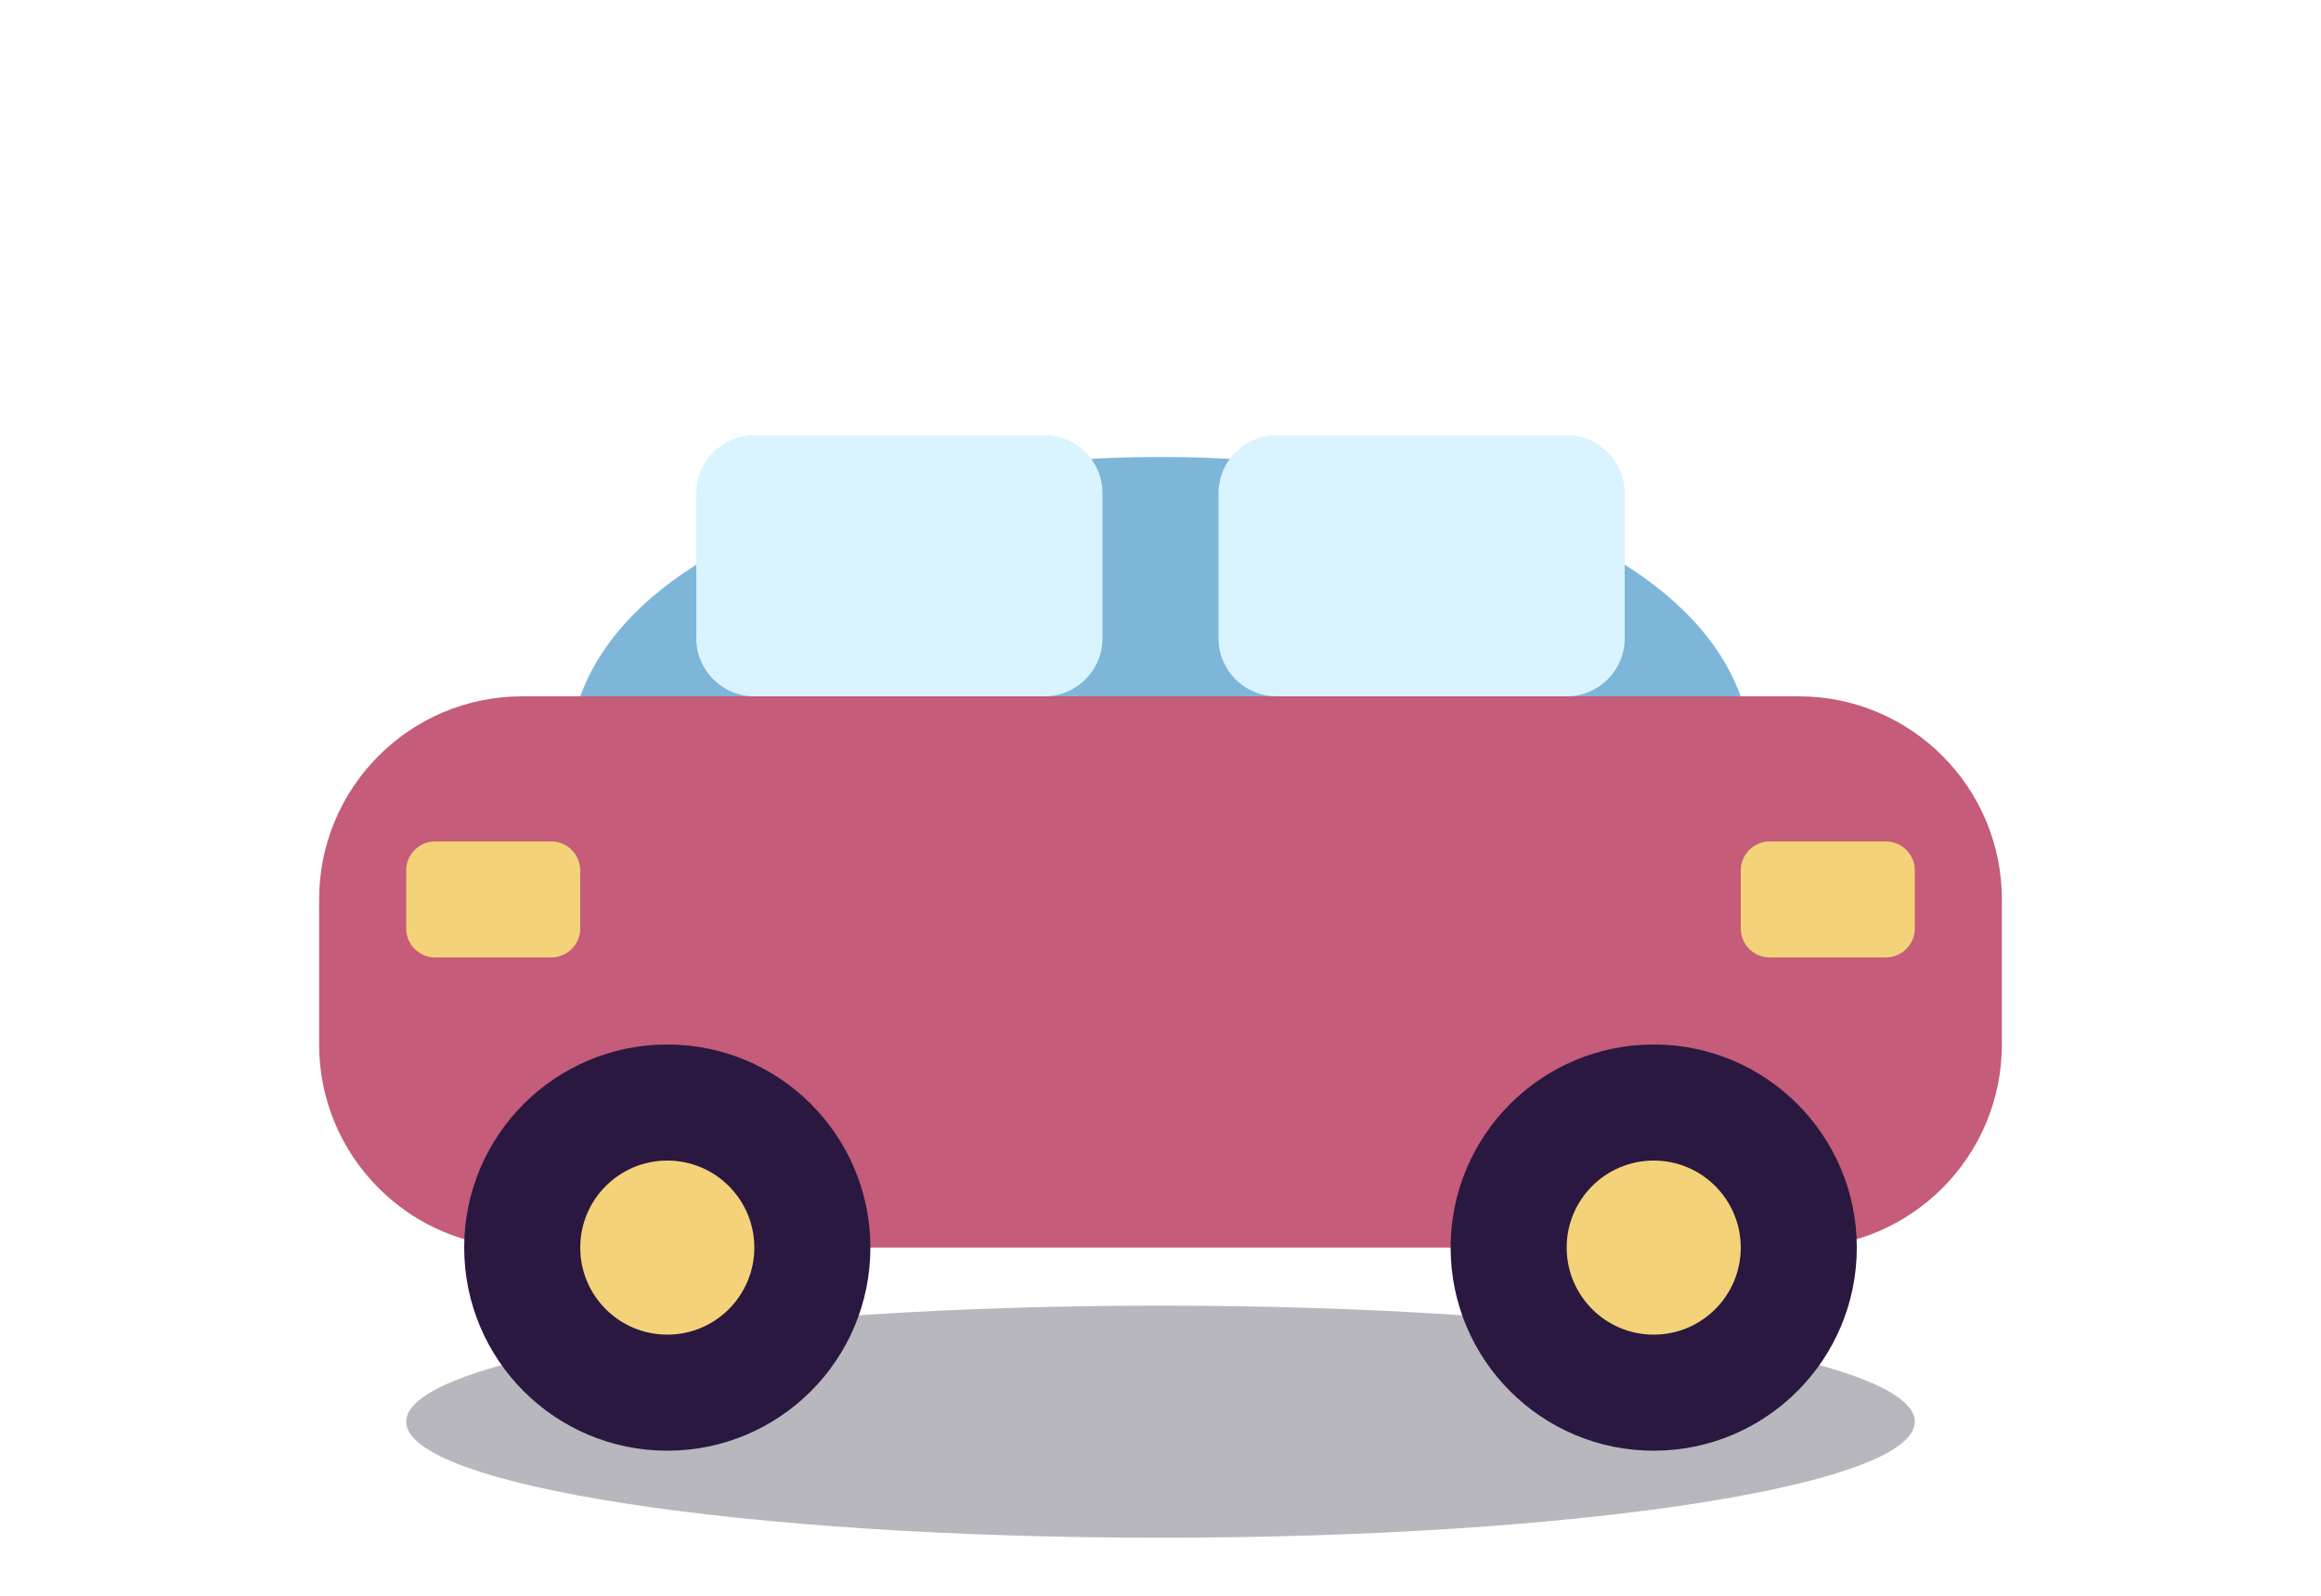
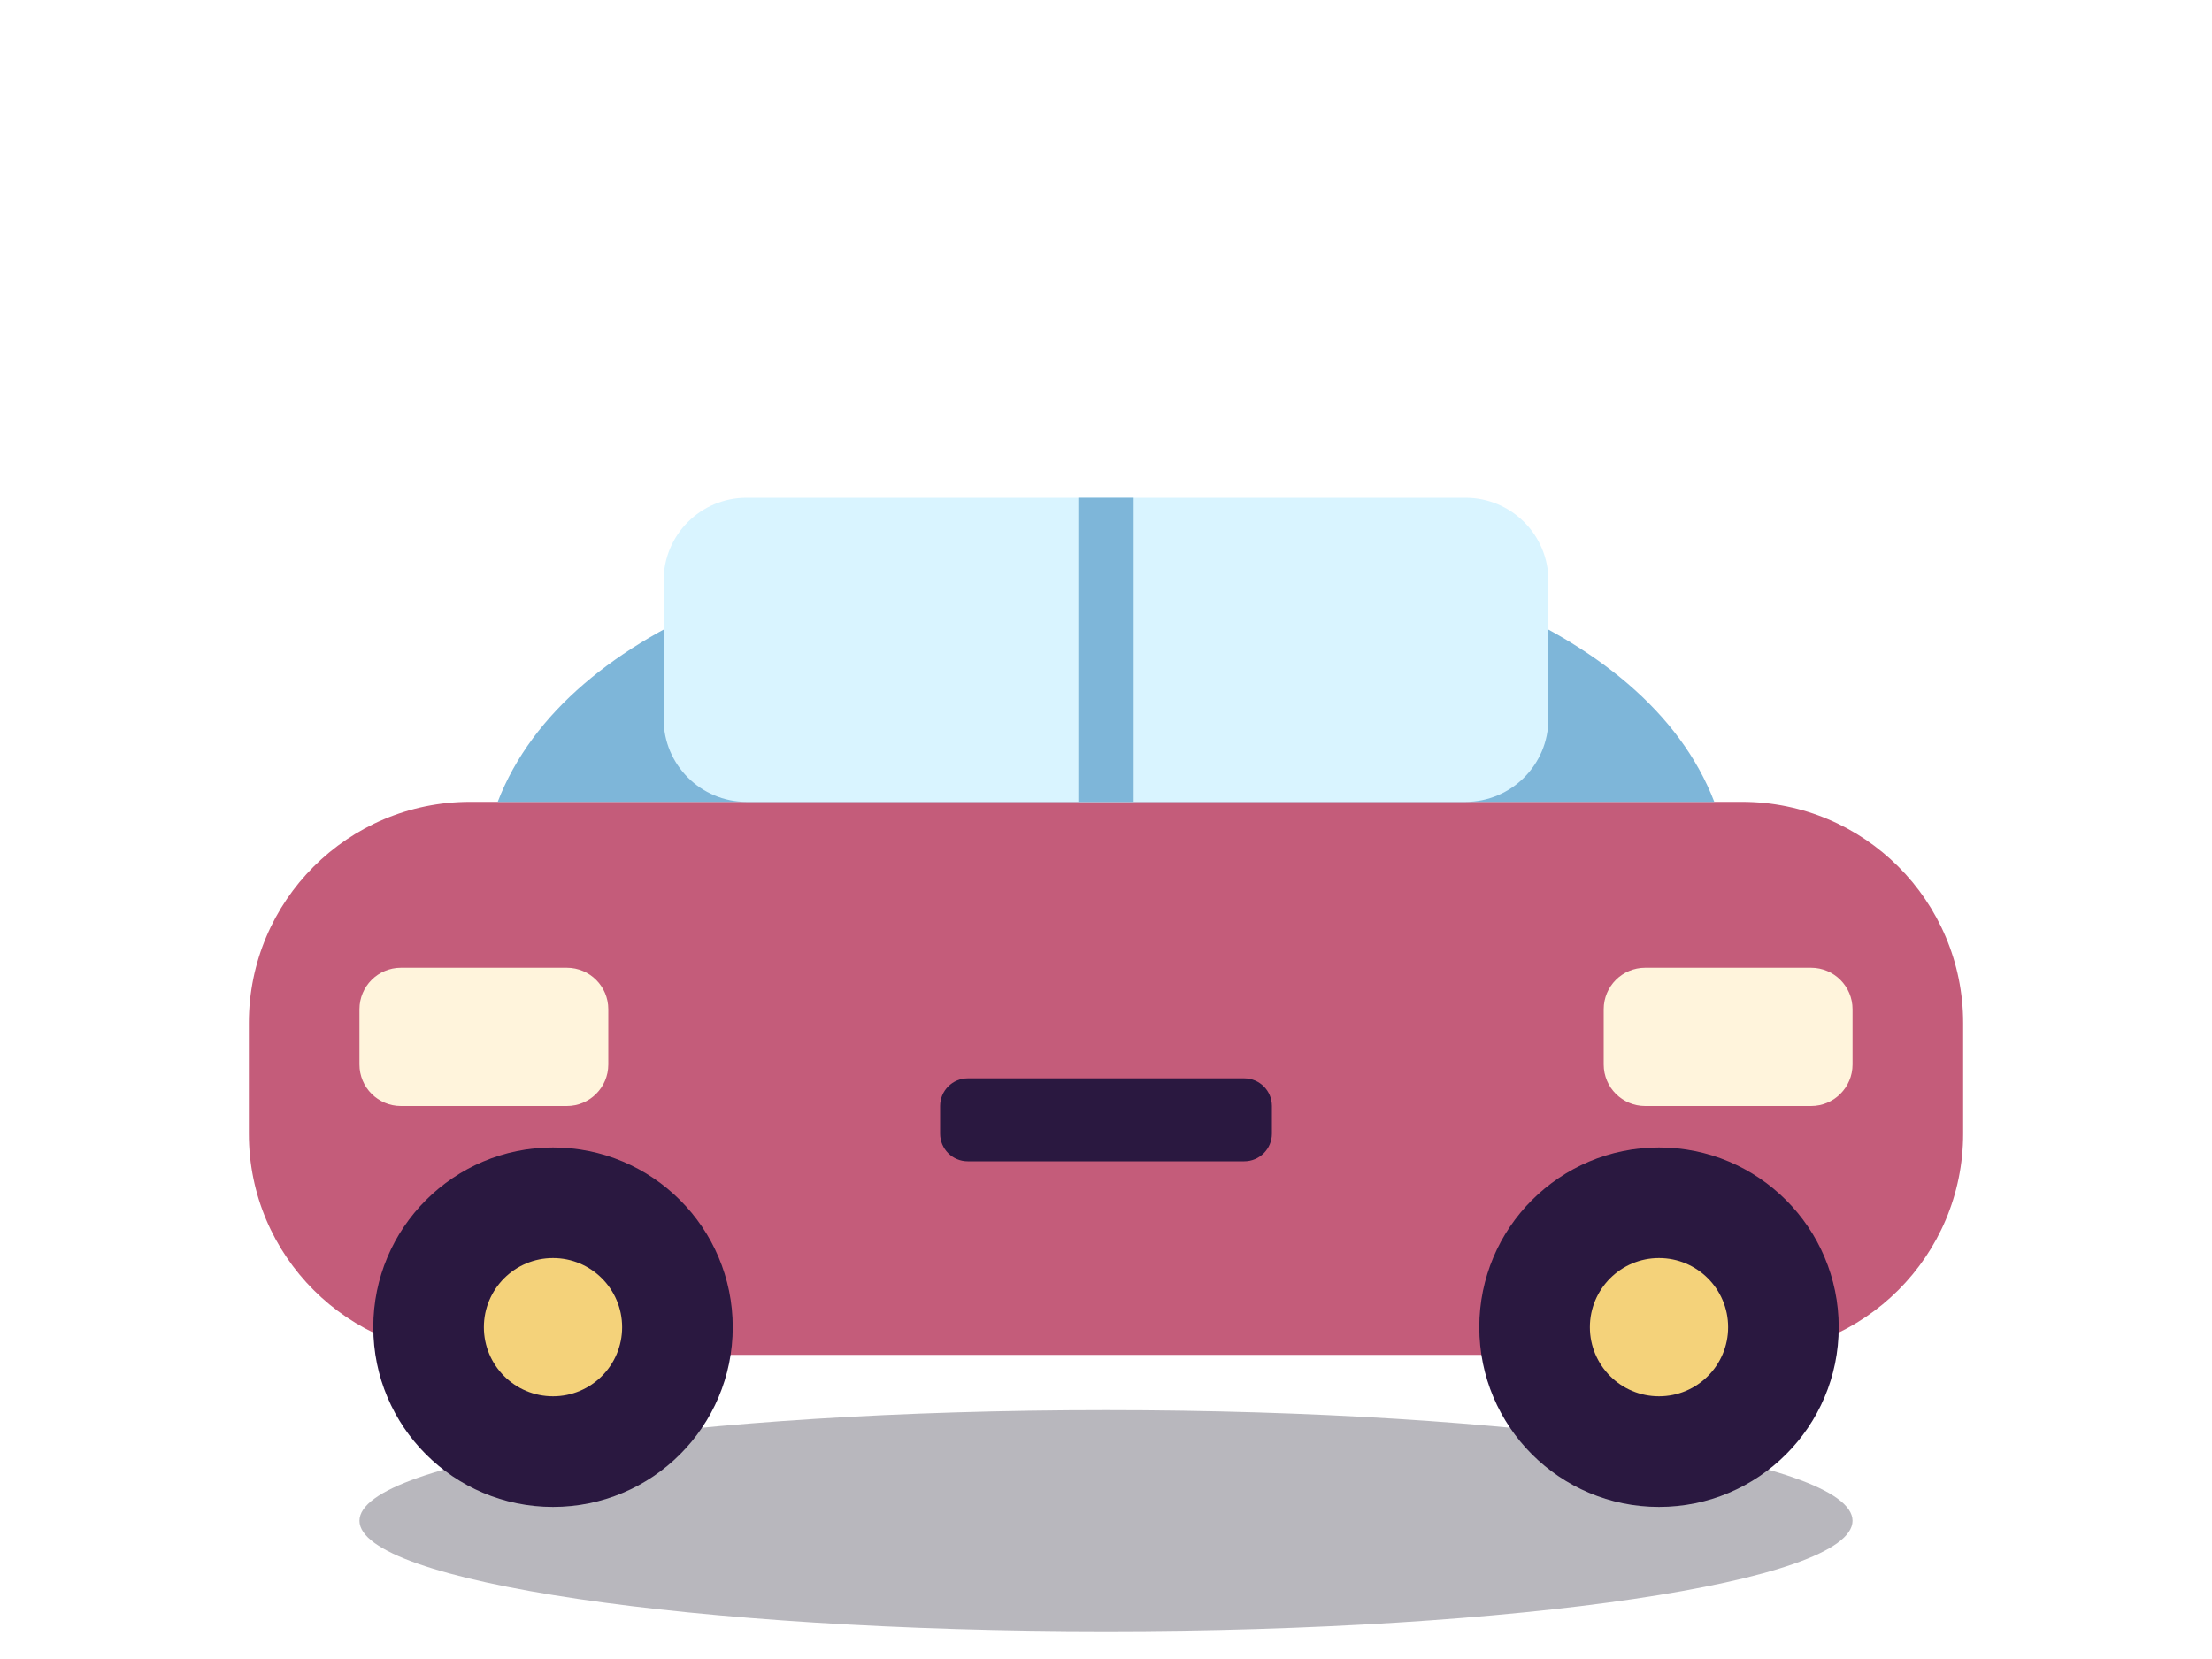
- <svg xmlns="http://www.w3.org/2000/svg" viewBox="0 0 160 110" fill="none">
-   <ellipse cx="80" cy="98" rx="52" ry="8" fill="#120e22" opacity=".3" />
-   <rect x="22" y="48" width="116" height="38" rx="14" fill="#c45c7a" />
-   <path d="M40 48c8-22 72-22 80 0H40z" fill="#7eb6d9" />
-   <rect x="48" y="30" width="28" height="18" rx="4" fill="#d9f4ff" />
-   <rect x="84" y="30" width="28" height="18" rx="4" fill="#d9f4ff" />
-   <circle cx="46" cy="86" r="14" fill="#2a1840" />
-   <circle cx="114" cy="86" r="14" fill="#2a1840" />
-   <circle cx="46" cy="86" r="6" fill="#f4d27a" />
-   <circle cx="114" cy="86" r="6" fill="#f4d27a" />
-   <rect x="28" y="58" width="12" height="8" rx="2" fill="#f4d27a" />
-   <rect x="120" y="58" width="12" height="8" rx="2" fill="#f4d27a" />
+ <svg xmlns="http://www.w3.org/2000/svg" viewBox="0 0 160 120" fill="none">
+   <ellipse cx="80" cy="110" rx="54" ry="8" fill="#120e22" opacity=".3" />
+   <rect x="18" y="58" width="124" height="40" rx="16" fill="#c45c7a" />
+   <path d="M36 58c10-26 78-26 88 0H36z" fill="#7eb6d9" />
+   <rect x="48" y="36" width="64" height="22" rx="6" fill="#d9f4ff" />
+   <rect x="78" y="36" width="4" height="22" fill="#7eb6d9" />
+   <circle cx="40" cy="96" r="13" fill="#2a1840" />
+   <circle cx="120" cy="96" r="13" fill="#2a1840" />
+   <circle cx="40" cy="96" r="5" fill="#f4d27a" />
+   <circle cx="120" cy="96" r="5" fill="#f4d27a" />
+   <rect x="26" y="70" width="18" height="10" rx="3" fill="#fff4dc" />
+   <rect x="116" y="70" width="18" height="10" rx="3" fill="#fff4dc" />
+   <rect x="68" y="78" width="24" height="6" rx="2" fill="#2a1840" />
</svg>
